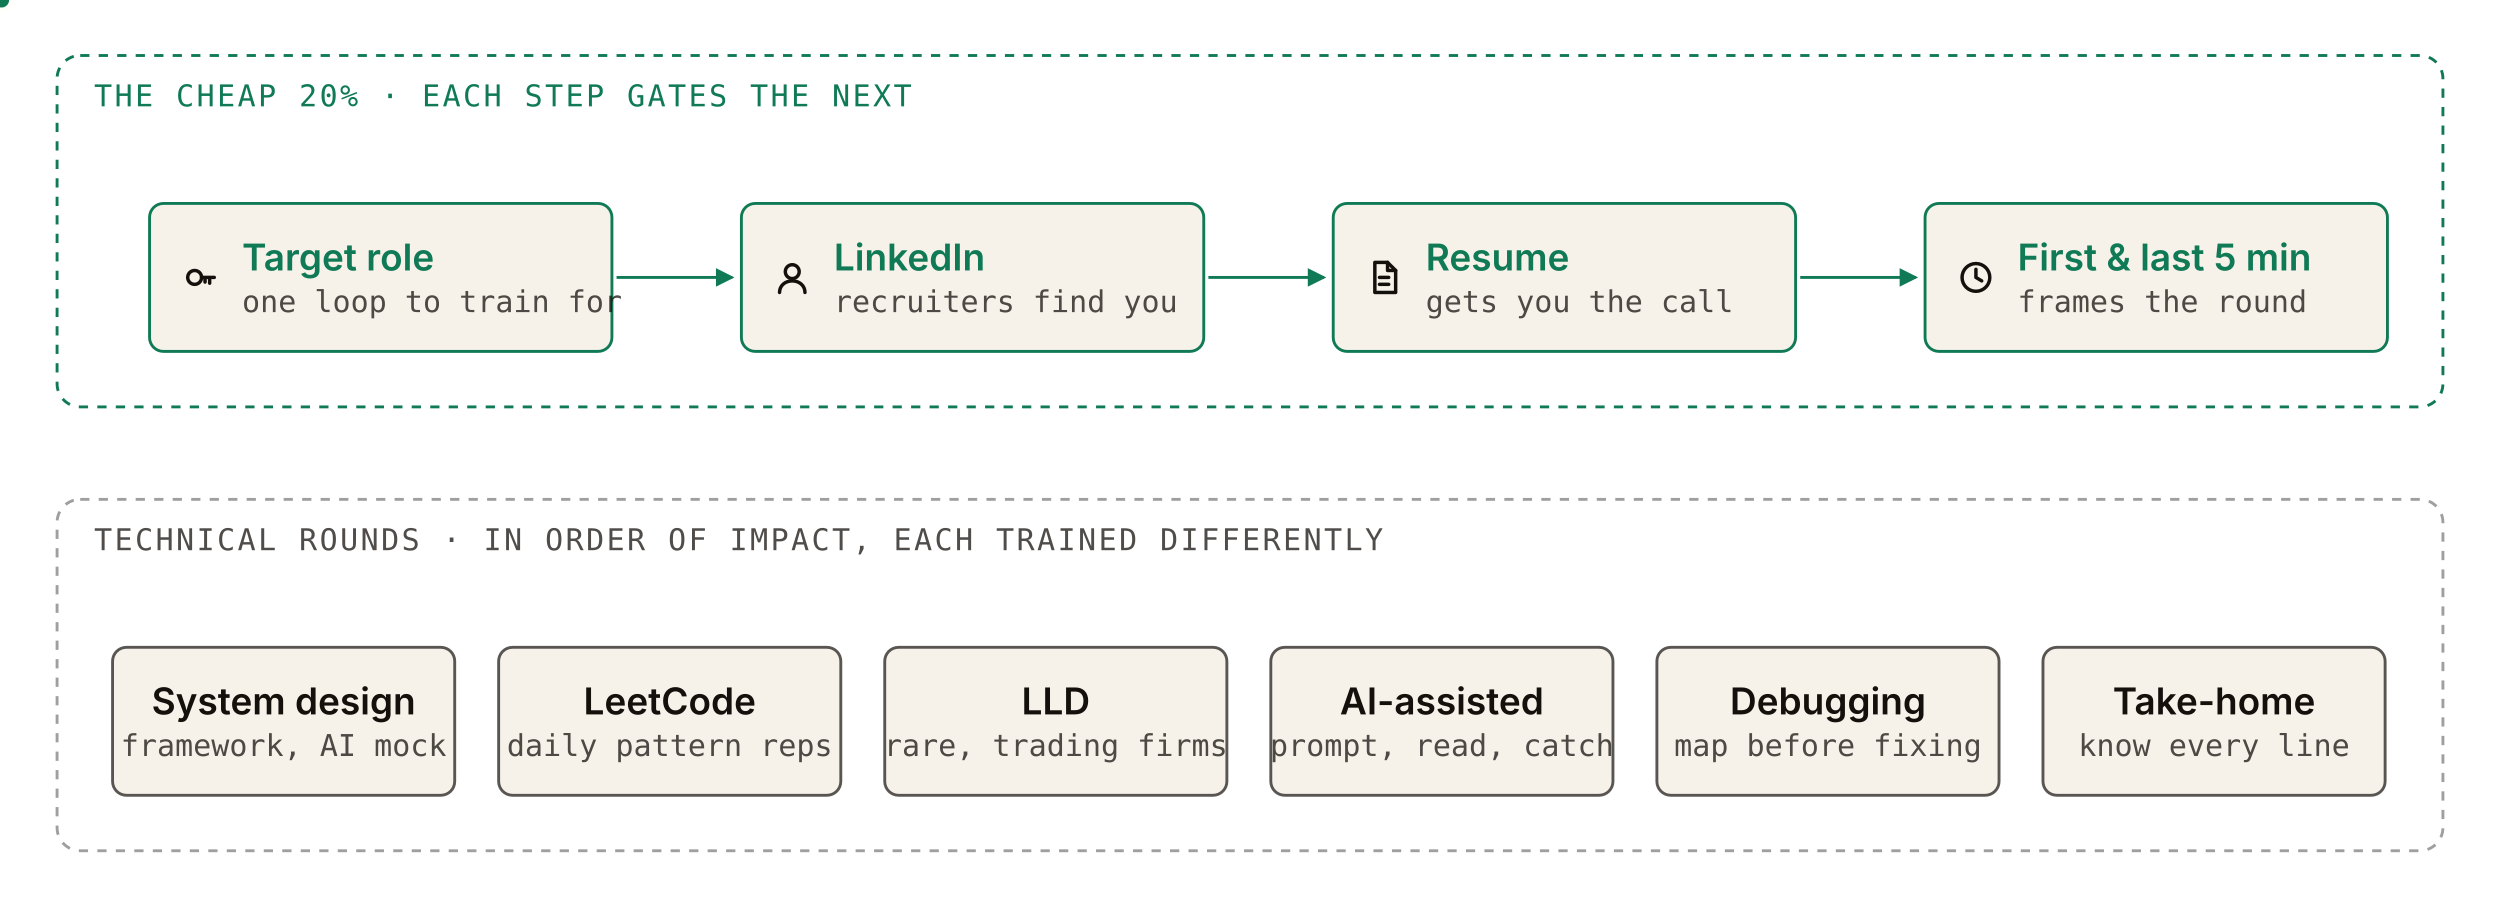
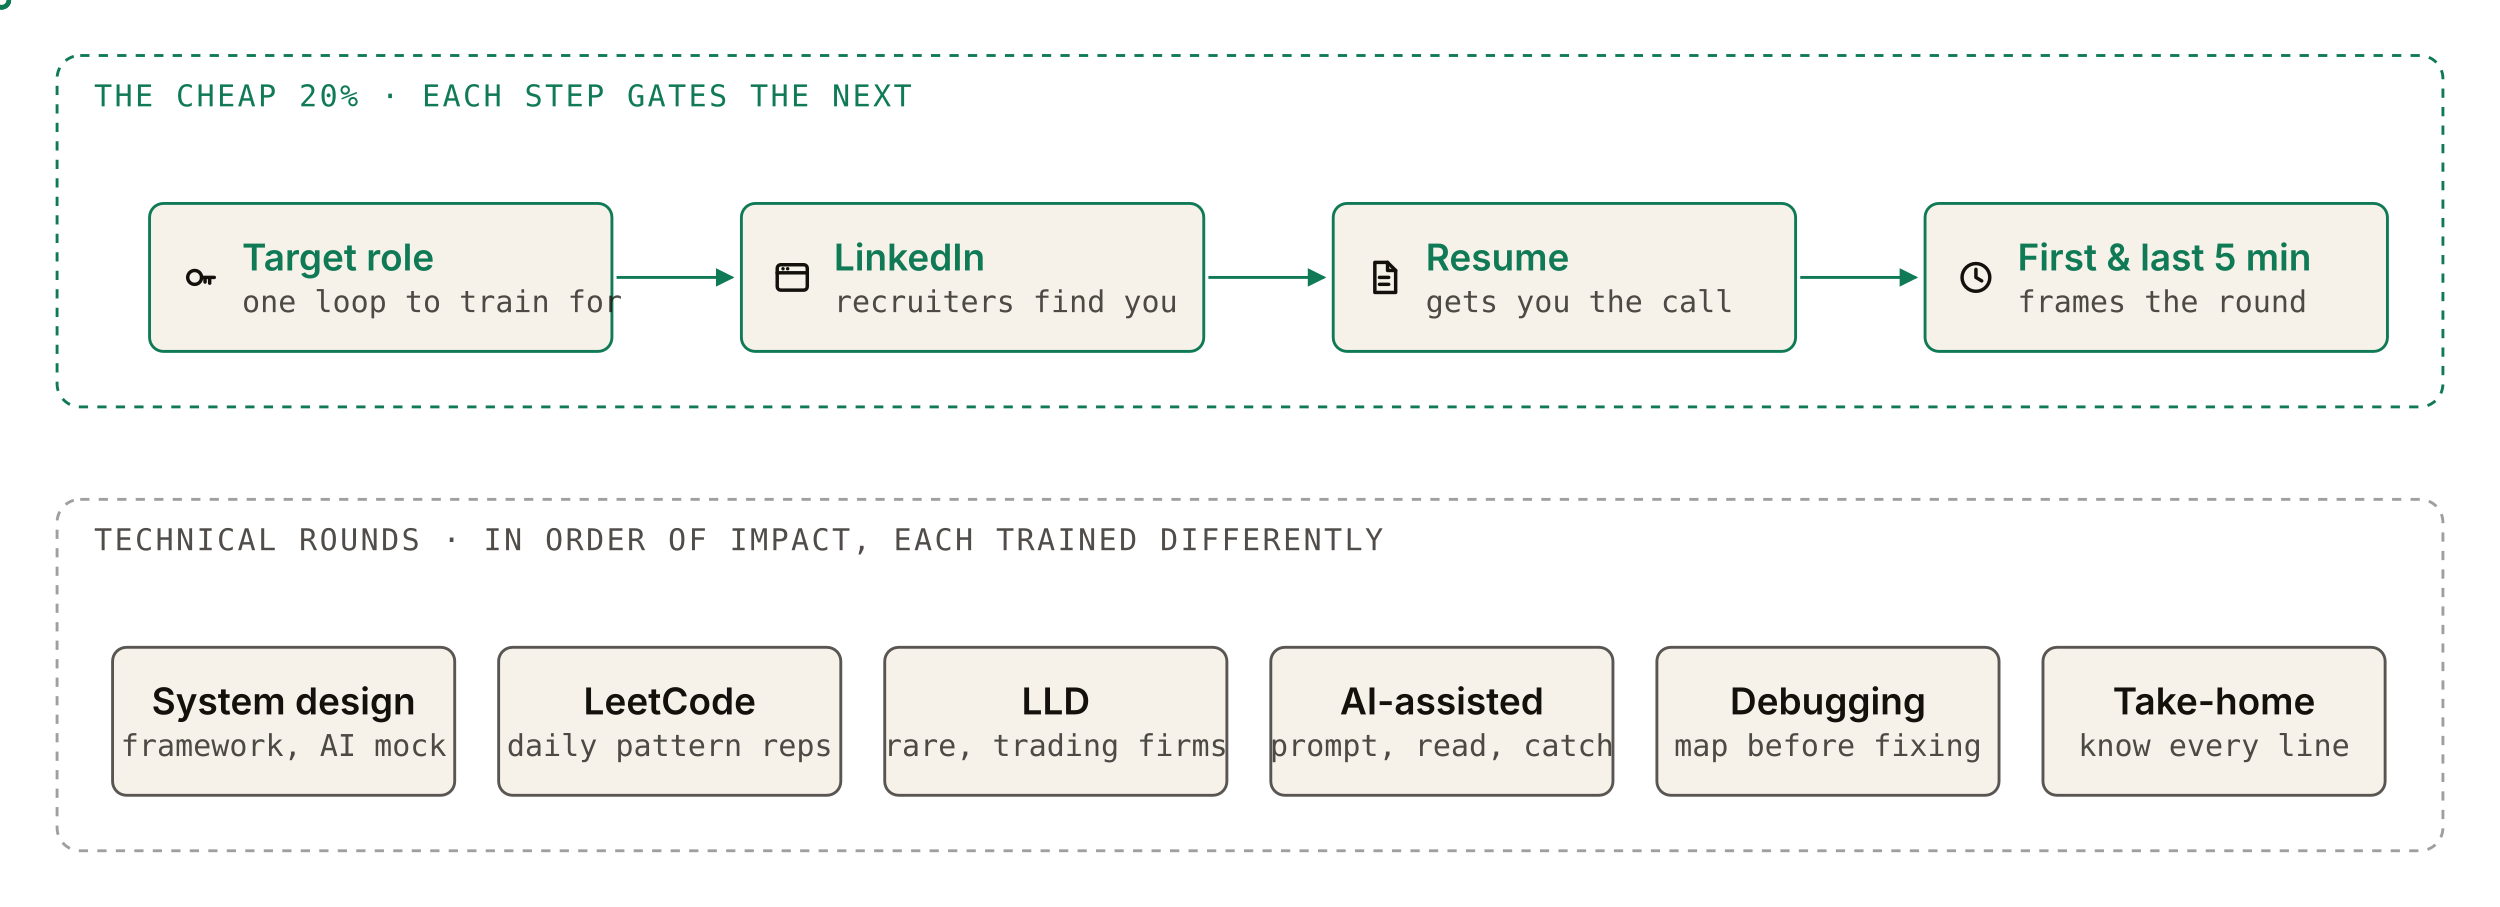
<svg xmlns="http://www.w3.org/2000/svg" viewBox="0 0 1080 392" width="960" height="348" color="#14110d" font-family="ui-sans-serif, system-ui, -apple-system, 'Segoe UI', Inter, Helvetica, Arial, sans-serif" role="img" aria-label="Two rows. The top row is four cheap steps in order: pick the target role, point LinkedIn at it, write the resume for it, and rehearse the first and last five minutes of every interview. Each one gates the next. The bottom row is the six technical round types in order of impact: system design, LeetCode, low-level design, AI-assisted coding, codebase debugging and take-homes, each with its own way to train.">
  <style>text{user-select:none}</style>
  <g transform="translate(0,0)">
    <defs>
      <marker id="jpo-head" markerWidth="8" markerHeight="8" refX="7" refY="4" orient="auto-start-reverse" markerUnits="userSpaceOnUse">
        <path d="M0,0 L8,4 L0,8 z" fill="currentColor" />
      </marker>
      <marker id="jpo-head-accent" markerWidth="8" markerHeight="8" refX="7" refY="4" orient="auto-start-reverse" markerUnits="userSpaceOnUse">
        <path d="M0,0 L8,4 L0,8 z" fill="#0f7a55" />
      </marker>
      <marker id="jpo-head-request" markerWidth="8" markerHeight="8" refX="7" refY="4" orient="auto-start-reverse" markerUnits="userSpaceOnUse">
        <path d="M0,0 L8,4 L0,8 z" fill="#2a78d6" />
      </marker>
      <marker id="jpo-head-response" markerWidth="8" markerHeight="8" refX="7" refY="4" orient="auto-start-reverse" markerUnits="userSpaceOnUse">
        <path d="M0,0 L8,4 L0,8 z" fill="#0f7a55" />
      </marker>
      <marker id="jpo-head-change" markerWidth="8" markerHeight="8" refX="7" refY="4" orient="auto-start-reverse" markerUnits="userSpaceOnUse">
        <path d="M0,0 L8,4 L0,8 z" fill="#eb6834" />
      </marker>
    </defs>
    <g data-uipack="group">
      <g class="uipack__group-frame">
        <rect x="24" y="24" width="1032" height="152" rx="10" fill="none" stroke="#0f7a55" stroke-opacity="1" stroke-width="1.25" stroke-dasharray="4 4" />
        <text x="40" y="46" font-size="13" font-family="ui-monospace, SFMono-Regular, Menlo, Consolas, monospace" letter-spacing=".08em" fill="#0f7a55" fill-opacity="1">THE CHEAP 20% · EACH STEP GATES THE NEXT</text>
      </g>
      <g>
        <g data-uipack="node">
          <rect x="64" y="88" width="200" height="64" rx="6" fill="#f6f2ea" stroke="#0f7a55" stroke-opacity="1" stroke-width="1.25" />
          <path class="uipack__touch-target" d="M 64 88 h 200 v 64 h -200 Z" fill="transparent" stroke="none" aria-hidden="true" />
          <g transform="translate(78, 112)" fill="none" stroke="currentColor" stroke-width="1.5" stroke-linecap="round" stroke-linejoin="round">
            <circle cx="5.5" cy="8" r="3" />
            <path d="M8.5 8H14M12 8v2.5M10 8v2" />
          </g>
          <text x="104" y="117" text-anchor="start" font-size="16" font-weight="600" fill="#0f7a55">Target role</text>
          <text x="104" y="135" text-anchor="start" font-size="13" font-family="ui-monospace, SFMono-Regular, Menlo, Consolas, monospace" fill="currentColor" fill-opacity="0.75">one loop to train for</text>
        </g>
      </g>
      <g>
-         <path data-uipack="connector" data-kind="response" d="M266,120 L316,120" fill="none" stroke="#0f7a55" stroke-opacity="1" stroke-width="1.25" marker-end="url(#jpo-head-response)" />
-         <g data-uipack="packet" data-kind="response">
+         <path data-uipack="connector" data-kind="accent" d="M266,120 L316,120" fill="none" stroke="#0f7a55" stroke-opacity="1" stroke-width="1.25" marker-end="url(#jpo-head-accent)" />
+         <g data-uipack="packet" data-kind="accent">
          <g>
-             <circle cx="0" cy="0" r="4" fill="#0f7a55" stroke="#fffdf9" stroke-width="1.5" />
+             <circle cx="0" cy="0" r="3.12" fill="#fffdf9" stroke="#0f7a55" stroke-width="2" />
            <animateTransform attributeName="transform" type="scale" dur="1.8s" begin="-0.45s" repeatCount="indefinite" calcMode="spline" values="0;1.2;1;1;0" keyTimes="0;0.093;0.156;0.822;1" keySplines="0.2 0.9 0.3 1;0.4 0 0.6 1;0 0 1 1;0.6 0 0.9 0.4" />
          </g>
          <animateMotion dur="1.8s" begin="-0.45s" repeatCount="indefinite" path="M270,120 L308,120" calcMode="linear" />
        </g>
        <g data-uipack="node">
          <rect x="320" y="88" width="200" height="64" rx="6" fill="#f6f2ea" stroke="#0f7a55" stroke-opacity="1" stroke-width="1.25" />
          <path class="uipack__touch-target" d="M 320 88 h 200 v 64 h -200 Z" fill="transparent" stroke="none" aria-hidden="true" />
          <g transform="translate(334, 112)" fill="none" stroke="currentColor" stroke-width="1.5" stroke-linecap="round" stroke-linejoin="round">
-             <circle cx="8" cy="5.5" r="3" />
-             <path d="M2.5 14.5c0-3 2.5-5 5.5-5s5.5 2 5.5 5" />
+             <rect x="1.5" y="2.5" width="13" height="11" rx="1.5" />
+             <path d="M1.5 6h13M4 4.25h.01M6 4.25h.01" />
          </g>
          <text x="360" y="117" text-anchor="start" font-size="16" font-weight="600" fill="#0f7a55">LinkedIn</text>
          <text x="360" y="135" text-anchor="start" font-size="13" font-family="ui-monospace, SFMono-Regular, Menlo, Consolas, monospace" fill="currentColor" fill-opacity="0.75">recruiters find you</text>
        </g>
      </g>
      <g>
-         <path data-uipack="connector" data-kind="response" d="M522,120 L572,120" fill="none" stroke="#0f7a55" stroke-opacity="1" stroke-width="1.25" marker-end="url(#jpo-head-response)" />
-         <g data-uipack="packet" data-kind="response">
+         <path data-uipack="connector" data-kind="accent" d="M522,120 L572,120" fill="none" stroke="#0f7a55" stroke-opacity="1" stroke-width="1.25" marker-end="url(#jpo-head-accent)" />
+         <g data-uipack="packet" data-kind="accent">
          <g>
-             <circle cx="0" cy="0" r="4" fill="#0f7a55" stroke="#fffdf9" stroke-width="1.5" />
+             <circle cx="0" cy="0" r="3.12" fill="#fffdf9" stroke="#0f7a55" stroke-width="2" />
            <animateTransform attributeName="transform" type="scale" dur="1.8s" begin="-0.9s" repeatCount="indefinite" calcMode="spline" values="0;1.2;1;1;0" keyTimes="0;0.093;0.156;0.822;1" keySplines="0.2 0.9 0.3 1;0.4 0 0.6 1;0 0 1 1;0.6 0 0.9 0.4" />
          </g>
          <animateMotion dur="1.8s" begin="-0.9s" repeatCount="indefinite" path="M526,120 L564,120" calcMode="linear" />
        </g>
        <g data-uipack="node">
          <rect x="576" y="88" width="200" height="64" rx="6" fill="#f6f2ea" stroke="#0f7a55" stroke-opacity="1" stroke-width="1.25" />
          <path class="uipack__touch-target" d="M 576 88 h 200 v 64 h -200 Z" fill="transparent" stroke="none" aria-hidden="true" />
          <g transform="translate(590, 112)" fill="none" stroke="currentColor" stroke-width="1.5" stroke-linecap="round" stroke-linejoin="round">
            <path d="M4 1.5h5.5L13 5v9.5H4z" />
            <path d="M9.5 1.5V5H13M6 8h4M6 11h4" />
          </g>
          <text x="616" y="117" text-anchor="start" font-size="16" font-weight="600" fill="#0f7a55">Resume</text>
          <text x="616" y="135" text-anchor="start" font-size="13" font-family="ui-monospace, SFMono-Regular, Menlo, Consolas, monospace" fill="currentColor" fill-opacity="0.75">gets you the call</text>
        </g>
      </g>
      <g>
-         <path data-uipack="connector" data-kind="response" d="M778,120 L828,120" fill="none" stroke="#0f7a55" stroke-opacity="1" stroke-width="1.25" marker-end="url(#jpo-head-response)" />
-         <g data-uipack="packet" data-kind="response">
+         <path data-uipack="connector" data-kind="accent" d="M778,120 L828,120" fill="none" stroke="#0f7a55" stroke-opacity="1" stroke-width="1.25" marker-end="url(#jpo-head-accent)" />
+         <g data-uipack="packet" data-kind="accent">
          <g>
-             <circle cx="0" cy="0" r="4" fill="#0f7a55" stroke="#fffdf9" stroke-width="1.5" />
+             <circle cx="0" cy="0" r="3.12" fill="#fffdf9" stroke="#0f7a55" stroke-width="2" />
            <animateTransform attributeName="transform" type="scale" dur="1.8s" begin="-1.35s" repeatCount="indefinite" calcMode="spline" values="0;1.2;1;1;0" keyTimes="0;0.093;0.156;0.822;1" keySplines="0.2 0.9 0.3 1;0.4 0 0.6 1;0 0 1 1;0.6 0 0.9 0.4" />
          </g>
          <animateMotion dur="1.8s" begin="-1.35s" repeatCount="indefinite" path="M782,120 L820,120" calcMode="linear" />
        </g>
        <g data-uipack="node">
          <rect x="832" y="88" width="200" height="64" rx="6" fill="#f6f2ea" stroke="#0f7a55" stroke-opacity="1" stroke-width="1.25" />
          <path class="uipack__touch-target" d="M 832 88 h 200 v 64 h -200 Z" fill="transparent" stroke="none" aria-hidden="true" />
          <g transform="translate(846, 112)" fill="none" stroke="currentColor" stroke-width="1.5" stroke-linecap="round" stroke-linejoin="round">
            <circle cx="8" cy="8" r="6" />
            <path d="M8 4.5V8l2.5 1.5" />
          </g>
          <text x="872" y="117" text-anchor="start" font-size="16" font-weight="600" fill="#0f7a55">First &amp; last 5 min</text>
          <text x="872" y="135" text-anchor="start" font-size="13" font-family="ui-monospace, SFMono-Regular, Menlo, Consolas, monospace" fill="currentColor" fill-opacity="0.75">frames the round</text>
        </g>
      </g>
    </g>
    <g data-uipack="group">
      <g class="uipack__group-frame">
        <rect x="24" y="216" width="1032" height="152" rx="10" fill="none" stroke="currentColor" stroke-opacity="0.4" stroke-width="1.25" stroke-dasharray="4 4" />
        <text x="40" y="238" font-size="13" font-family="ui-monospace, SFMono-Regular, Menlo, Consolas, monospace" letter-spacing=".08em" fill="currentColor" fill-opacity="0.75">TECHNICAL ROUNDS · IN ORDER OF IMPACT, EACH TRAINED DIFFERENTLY</text>
      </g>
      <g data-uipack="node">
        <rect x="48" y="280" width="148" height="64" rx="6" fill="#f6f2ea" stroke="currentColor" stroke-opacity="0.7" stroke-width="1.25" />
        <path class="uipack__touch-target" d="M 48 280 h 148 v 64 h -148 Z" fill="transparent" stroke="none" aria-hidden="true" />
        <text x="122" y="309" text-anchor="middle" font-size="16" font-weight="600" fill="currentColor">System design</text>
        <text x="122" y="327" text-anchor="middle" font-size="13" font-family="ui-monospace, SFMono-Regular, Menlo, Consolas, monospace" fill="currentColor" fill-opacity="0.75">framework, AI mock</text>
      </g>
      <g data-uipack="node">
        <rect x="215" y="280" width="148" height="64" rx="6" fill="#f6f2ea" stroke="currentColor" stroke-opacity="0.7" stroke-width="1.25" />
        <path class="uipack__touch-target" d="M 215 280 h 148 v 64 h -148 Z" fill="transparent" stroke="none" aria-hidden="true" />
        <text x="289" y="309" text-anchor="middle" font-size="16" font-weight="600" fill="currentColor">LeetCode</text>
        <text x="289" y="327" text-anchor="middle" font-size="13" font-family="ui-monospace, SFMono-Regular, Menlo, Consolas, monospace" fill="currentColor" fill-opacity="0.75">daily pattern reps</text>
      </g>
      <g data-uipack="node">
        <rect x="382" y="280" width="148" height="64" rx="6" fill="#f6f2ea" stroke="currentColor" stroke-opacity="0.7" stroke-width="1.25" />
        <path class="uipack__touch-target" d="M 382 280 h 148 v 64 h -148 Z" fill="transparent" stroke="none" aria-hidden="true" />
        <text x="456" y="309" text-anchor="middle" font-size="16" font-weight="600" fill="currentColor">LLD</text>
        <text x="456" y="327" text-anchor="middle" font-size="13" font-family="ui-monospace, SFMono-Regular, Menlo, Consolas, monospace" fill="currentColor" fill-opacity="0.75">rare, trading firms</text>
      </g>
      <g data-uipack="node">
        <rect x="549" y="280" width="148" height="64" rx="6" fill="#f6f2ea" stroke="currentColor" stroke-opacity="0.7" stroke-width="1.25" />
        <path class="uipack__touch-target" d="M 549 280 h 148 v 64 h -148 Z" fill="transparent" stroke="none" aria-hidden="true" />
        <text x="623" y="309" text-anchor="middle" font-size="16" font-weight="600" fill="currentColor">AI-assisted</text>
        <text x="623" y="327" text-anchor="middle" font-size="13" font-family="ui-monospace, SFMono-Regular, Menlo, Consolas, monospace" fill="currentColor" fill-opacity="0.75">prompt, read, catch</text>
      </g>
      <g data-uipack="node">
        <rect x="716" y="280" width="148" height="64" rx="6" fill="#f6f2ea" stroke="currentColor" stroke-opacity="0.7" stroke-width="1.25" />
        <path class="uipack__touch-target" d="M 716 280 h 148 v 64 h -148 Z" fill="transparent" stroke="none" aria-hidden="true" />
        <text x="790" y="309" text-anchor="middle" font-size="16" font-weight="600" fill="currentColor">Debugging</text>
        <text x="790" y="327" text-anchor="middle" font-size="13" font-family="ui-monospace, SFMono-Regular, Menlo, Consolas, monospace" fill="currentColor" fill-opacity="0.75">map before fixing</text>
      </g>
      <g data-uipack="node">
        <rect x="883" y="280" width="148" height="64" rx="6" fill="#f6f2ea" stroke="currentColor" stroke-opacity="0.7" stroke-width="1.25" />
        <path class="uipack__touch-target" d="M 883 280 h 148 v 64 h -148 Z" fill="transparent" stroke="none" aria-hidden="true" />
        <text x="957" y="309" text-anchor="middle" font-size="16" font-weight="600" fill="currentColor">Take-home</text>
        <text x="957" y="327" text-anchor="middle" font-size="13" font-family="ui-monospace, SFMono-Regular, Menlo, Consolas, monospace" fill="currentColor" fill-opacity="0.75">know every line</text>
      </g>
    </g>
  </g>
</svg>
